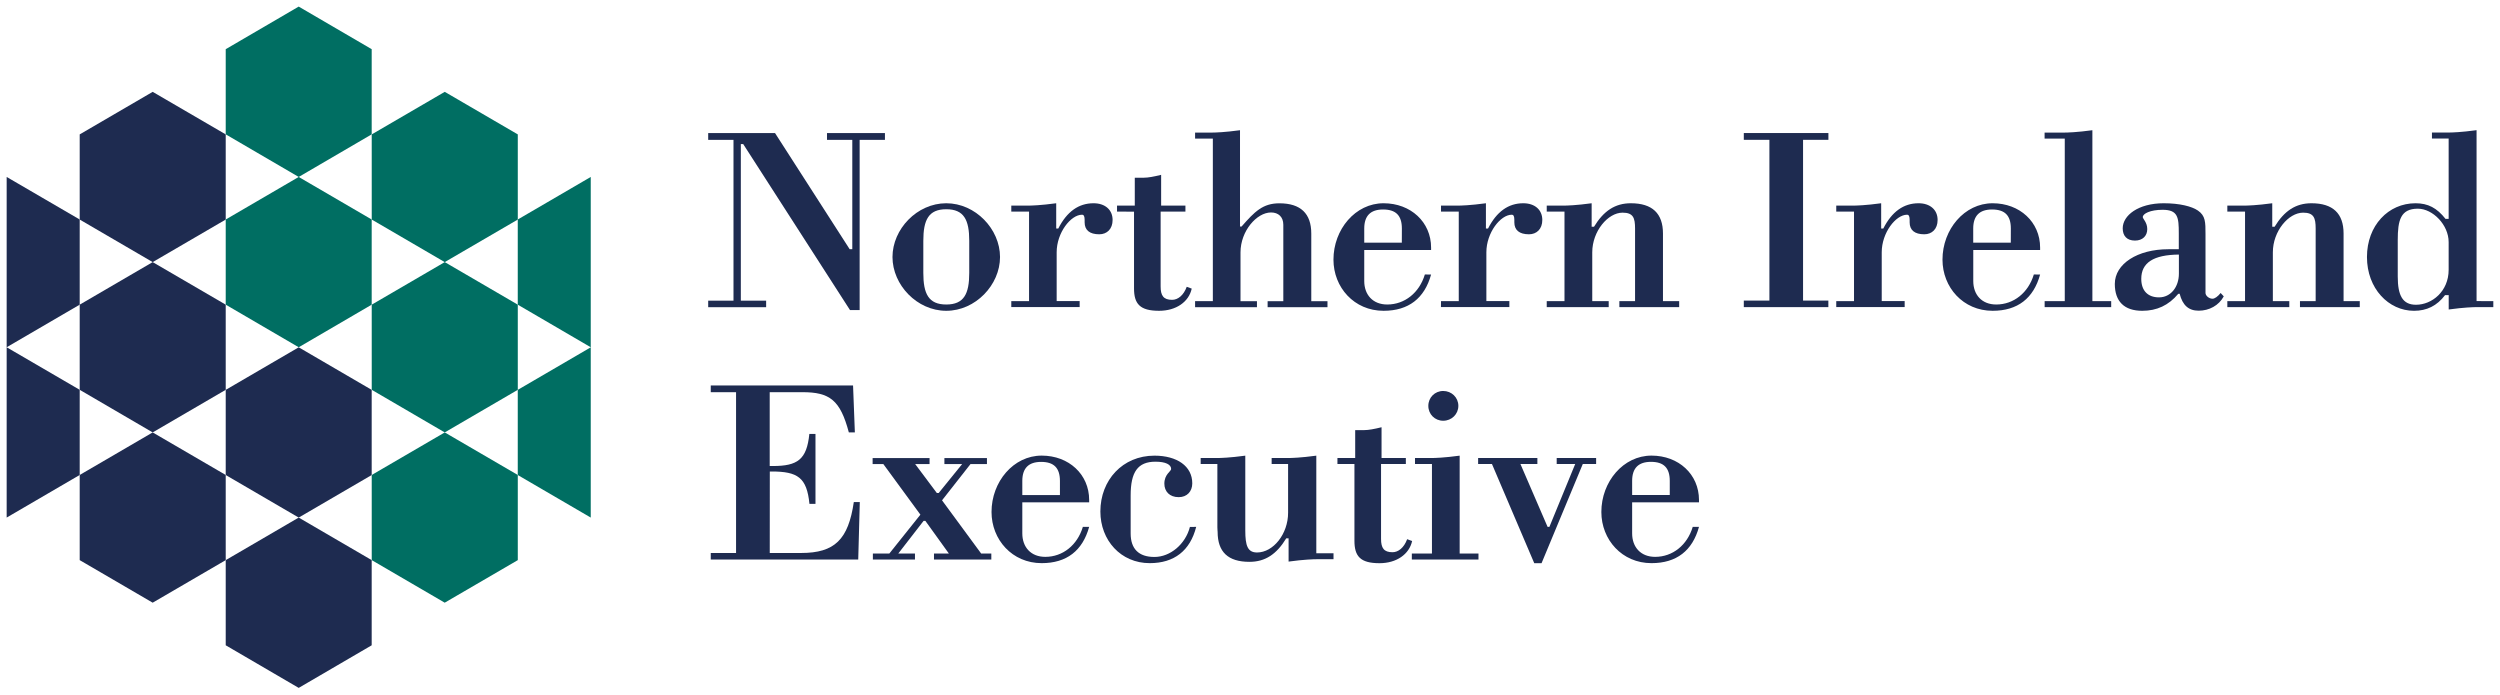
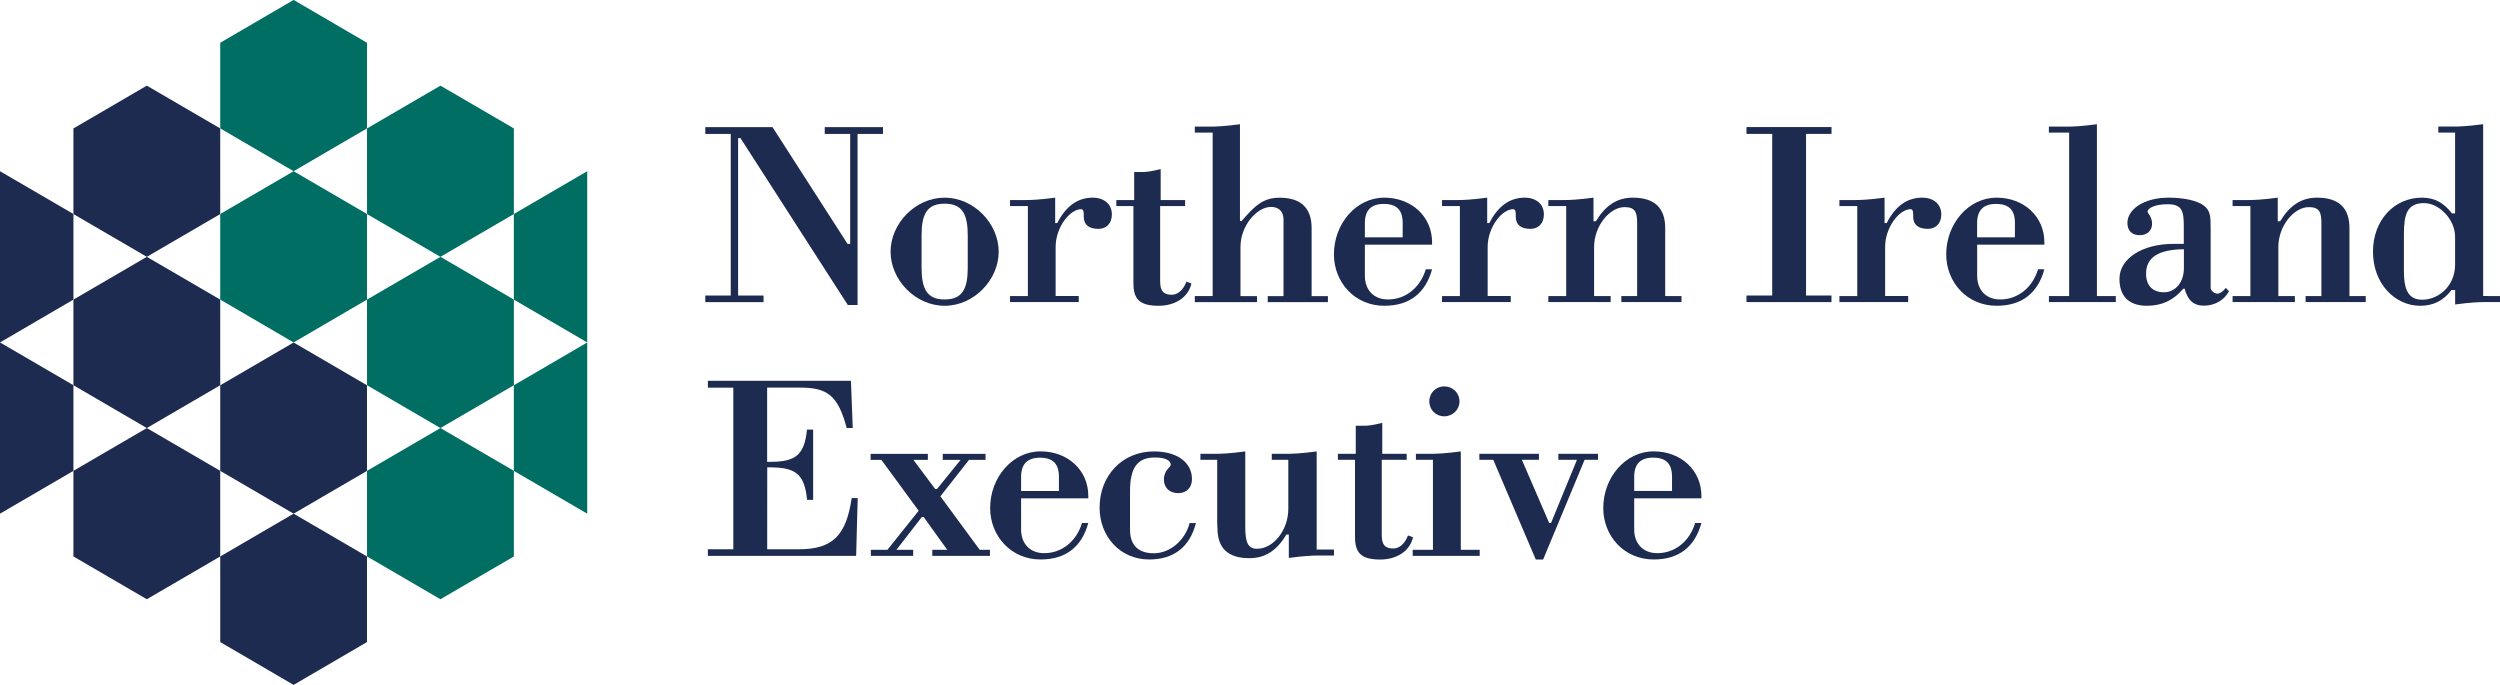
- <svg xmlns="http://www.w3.org/2000/svg" width="187.849" height="52.187" viewBox="0 0 49.702 13.808" version="1.1" id="svg4615">
+ <svg xmlns="http://www.w3.org/2000/svg" width="186.849" height="51.187" viewBox="0 0 49.437 13.543" version="1.1" id="svg4615">
  <defs id="defs4609">
    <clipPath id="clipPath7031" clipPathUnits="userSpaceOnUse">
      <path id="path7029" d="M 0,0 H 595.276 V 841.89 H 0 Z" />
    </clipPath>
    <clipPath id="clipPath6999" clipPathUnits="userSpaceOnUse">
      <path id="path6997" d="M 0,0 H 595.276 V 841.89 H 0 Z" />
    </clipPath>
    <clipPath id="clipPath6983" clipPathUnits="userSpaceOnUse">
      <path id="path6981" d="M 0,0 H 595.276 V 841.89 H 0 Z" />
    </clipPath>
    <clipPath id="clipPath6967" clipPathUnits="userSpaceOnUse">
      <path id="path6965" d="M 0,0 H 595.276 V 841.89 H 0 Z" />
    </clipPath>
    <clipPath id="clipPath6945" clipPathUnits="userSpaceOnUse">
      <path id="path6943" d="M 0,0 H 595.276 V 841.89 H 0 Z" />
    </clipPath>
    <clipPath id="clipPath6923" clipPathUnits="userSpaceOnUse">
      <path id="path6921" d="M 0,0 H 595.276 V 841.89 H 0 Z" />
    </clipPath>
    <clipPath id="clipPath6905" clipPathUnits="userSpaceOnUse">
      <path id="path6903" d="M 0,0 H 595.276 V 841.89 H 0 Z" />
    </clipPath>
    <clipPath id="clipPath6863" clipPathUnits="userSpaceOnUse">
      <path id="path6861" d="M 0,0 H 595.276 V 841.89 H 0 Z" />
    </clipPath>
    <clipPath id="clipPath6817" clipPathUnits="userSpaceOnUse">
      <path id="path6815" d="M 0,0 H 595.276 V 841.89 H 0 Z" />
    </clipPath>
    <clipPath id="clipPath6777" clipPathUnits="userSpaceOnUse">
      <path id="path6775" d="M 0,0 H 595.276 V 841.89 H 0 Z" />
    </clipPath>
  </defs>
-   <g id="layer1" transform="translate(-29.70998,-108.3328)">
+   <g id="layer1" transform="translate(-29.84227,-108.4651)">
    <g id="g9325" transform="translate(0.1322924,-0.1322889)">
      <path d="m 35.516,118.755 -1.451,-0.846 v -1.693 l 1.451,-0.846 1.451,0.846 v 1.693 z" style="fill:#1e2b50;fill-opacity:1;fill-rule:nonzero;stroke:none;stroke-width:0.353" id="path6713" />
      <path d="m 35.516,122.141 -1.451,-0.847 v -1.693 l 1.451,-0.846 1.451,0.846 v 1.693 z" style="fill:#1e2b50;fill-opacity:1;fill-rule:nonzero;stroke:none;stroke-width:0.353" id="path6717" />
      <path d="M 32.613,113.676 31.162,112.83 v -1.693 l 1.451,-0.846 1.452,0.846 v 1.693 z" style="fill:#1e2b50;fill-opacity:1;fill-rule:nonzero;stroke:none;stroke-width:0.353" id="path6721" />
      <path d="m 32.613,117.062 -1.451,-0.847 v -1.693 l 1.451,-0.846 1.452,0.846 v 1.693 z" style="fill:#1e2b50;fill-opacity:1;fill-rule:nonzero;stroke:none;stroke-width:0.353" id="path6725" />
      <path d="m 32.613,120.447 -1.451,-0.846 v -1.693 l 1.451,-0.846 1.452,0.846 v 1.693 z" style="fill:#1e2b50;fill-opacity:1;fill-rule:nonzero;stroke:none;stroke-width:0.353" id="path6729" />
      <path d="m 29.71,115.369 v -3.386 l 1.452,0.846 v 1.693 z" style="fill:#1e2b50;fill-opacity:1;fill-rule:nonzero;stroke:none;stroke-width:0.353" id="path6733" />
      <path d="m 29.71,118.755 v -3.386 l 1.452,0.846 v 1.693 z" style="fill:#1e2b50;fill-opacity:1;fill-rule:nonzero;stroke:none;stroke-width:0.353" id="path6737" />
      <path d="m 35.516,111.983 -1.451,-0.847 v -1.693 l 1.451,-0.847 1.451,0.847 v 1.693 z" style="fill:#006e62;fill-opacity:1;fill-rule:nonzero;stroke:none;stroke-width:0.353" id="path6741" />
      <path d="m 35.516,115.369 -1.451,-0.847 v -1.693 l 1.451,-0.846 1.451,0.846 v 1.693 z" style="fill:#006e62;fill-opacity:1;fill-rule:nonzero;stroke:none;stroke-width:0.353" id="path6745" />
      <path d="m 38.419,113.676 -1.451,-0.846 -3.53e-4,-1.693 1.452,-0.846 1.452,0.846 v 1.693 z" style="fill:#006e62;fill-opacity:1;fill-rule:nonzero;stroke:none;stroke-width:0.353" id="path6749" />
      <path d="m 38.419,117.062 -1.451,-0.847 -3.53e-4,-1.693 1.452,-0.846 1.452,0.846 v 1.693 z" style="fill:#006e62;fill-opacity:1;fill-rule:nonzero;stroke:none;stroke-width:0.353" id="path6753" />
      <path d="m 38.419,120.447 -1.451,-0.846 -3.53e-4,-1.693 1.452,-0.846 1.452,0.846 v 1.693 z" style="fill:#006e62;fill-opacity:1;fill-rule:nonzero;stroke:none;stroke-width:0.353" id="path6757" />
      <path d="m 41.322,115.369 -1.451,-0.847 v -1.693 l 1.451,-0.846 z" style="fill:#006e62;fill-opacity:1;fill-rule:nonzero;stroke:none;stroke-width:0.353" id="path6761" />
      <path d="m 41.322,118.755 -1.451,-0.846 v -1.693 l 1.451,-0.846 z" style="fill:#006e62;fill-opacity:1;fill-rule:nonzero;stroke:none;stroke-width:0.353" id="path6765" />
      <path d="m 46.522,113.42 v -2.174 h -0.503 v -0.135 h 1.152 v 0.135 h -0.503 v 3.383 h -0.192 l -2.123,-3.3 h -0.047 v 3.113 h 0.503 v 0.13 H 43.657 v -0.13 h 0.503 v -3.196 H 43.657 v -0.135 h 1.329 l 1.484,2.309" style="fill:#1e2b50;fill-opacity:1;fill-rule:nonzero;stroke:none;stroke-width:0.353" id="path6769" />
      <path d="m 48.39,112.506 c 0.581,0 1.069,0.514 1.069,1.069 0,0.555 -0.488,1.069 -1.069,1.069 -0.581,0 -1.069,-0.514 -1.069,-1.069 0,-0.555 0.488,-1.069 1.069,-1.069 m -0.456,1.385 c 0,0.415 0.104,0.628 0.456,0.628 0.353,0 0.457,-0.213 0.457,-0.628 v -0.638 c 0,-0.415 -0.104,-0.628 -0.457,-0.628 -0.353,0 -0.456,0.213 -0.456,0.628 z" style="fill:#1e2b50;fill-opacity:1;fill-rule:nonzero;stroke:none;stroke-width:0.353" id="path6781" />
      <path d="m 49.683,114.452 h 0.353 v -1.78 H 49.683 v -0.119 h 0.332 c 0.062,0 0.254,-0.005 0.561,-0.047 v 0.503 h 0.041 c 0.171,-0.337 0.405,-0.503 0.701,-0.503 0.228,0 0.379,0.129 0.379,0.332 0,0.182 -0.114,0.285 -0.265,0.285 -0.192,0 -0.291,-0.083 -0.291,-0.238 v -0.047 c 0,-0.073 -0.016,-0.104 -0.052,-0.104 -0.223,0 -0.504,0.358 -0.504,0.747 v 0.97 h 0.457 v 0.119 H 49.683" style="fill:#1e2b50;fill-opacity:1;fill-rule:nonzero;stroke:none;stroke-width:0.353" id="path6785" />
      <path d="m 51.785,112.672 v -0.119 h 0.353 v -0.555 h 0.182 c 0.083,0 0.197,-0.021 0.342,-0.057 v 0.612 h 0.483 v 0.119 h -0.493 v 1.489 c 0,0.182 0.057,0.265 0.228,0.265 0.115,0 0.228,-0.088 0.291,-0.259 l 0.099,0.036 c -0.057,0.265 -0.312,0.441 -0.649,0.441 -0.384,0 -0.498,-0.14 -0.498,-0.446 v -1.525" style="fill:#1e2b50;fill-opacity:1;fill-rule:nonzero;stroke:none;stroke-width:0.353" id="path6789" />
      <path d="m 53.337,114.452 h 0.353 v -3.232 h -0.353 v -0.119 h 0.332 c 0.062,0 0.254,-0.005 0.561,-0.047 v 1.915 h 0.031 c 0.259,-0.296 0.421,-0.462 0.752,-0.462 0.421,0 0.634,0.202 0.634,0.602 v 0.088 1.256 h 0.322 v 0.119 H 54.779 v -0.119 h 0.312 v -1.52 c 0,-0.156 -0.098,-0.244 -0.244,-0.244 -0.285,0 -0.607,0.369 -0.607,0.794 v 0.97 h 0.327 v 0.119 h -1.23" style="fill:#1e2b50;fill-opacity:1;fill-rule:nonzero;stroke:none;stroke-width:0.353" id="path6793" />
      <path d="m 58.029,113.923 c -0.13,0.472 -0.447,0.721 -0.945,0.721 -0.586,0 -0.996,-0.467 -0.996,-1.017 0,-0.602 0.436,-1.121 0.996,-1.121 0.54,0 0.945,0.374 0.945,0.882 v 0.047 h -1.329 v 0.617 c 0,0.275 0.172,0.467 0.457,0.467 0.348,0 0.639,-0.234 0.748,-0.597 m -0.457,-0.913 c 0,-0.26 -0.119,-0.379 -0.374,-0.379 -0.249,0 -0.374,0.125 -0.374,0.379 V 113.29 h 0.747 z" style="fill:#1e2b50;fill-opacity:1;fill-rule:nonzero;stroke:none;stroke-width:0.353" id="path6797" />
      <path d="m 58.226,114.452 h 0.353 v -1.78 h -0.353 v -0.119 h 0.332 c 0.062,0 0.254,-0.005 0.561,-0.047 v 0.503 h 0.042 c 0.171,-0.337 0.405,-0.503 0.7,-0.503 0.229,0 0.379,0.129 0.379,0.332 0,0.182 -0.114,0.285 -0.265,0.285 -0.192,0 -0.291,-0.083 -0.291,-0.238 v -0.047 c 0,-0.073 -0.015,-0.104 -0.052,-0.104 -0.223,0 -0.504,0.358 -0.504,0.747 v 0.97 h 0.457 v 0.119 h -1.36" style="fill:#1e2b50;fill-opacity:1;fill-rule:nonzero;stroke:none;stroke-width:0.353" id="path6801" />
      <path d="m 60.328,114.571 v -0.119 h 0.353 V 112.672 H 60.328 v -0.119 h 0.332 c 0.062,0 0.255,-0.005 0.561,-0.047 v 0.467 h 0.047 c 0.192,-0.316 0.42,-0.467 0.732,-0.467 0.426,0 0.639,0.202 0.639,0.602 v 0.088 1.256 h 0.322 v 0.119 h -1.189 v -0.119 h 0.312 v -1.443 c 0,-0.213 -0.036,-0.316 -0.249,-0.316 -0.29,0 -0.602,0.368 -0.602,0.789 v 0.97 h 0.327 v 0.119" style="fill:#1e2b50;fill-opacity:1;fill-rule:nonzero;stroke:none;stroke-width:0.353" id="path6805" />
      <path d="m 64.246,114.571 v -0.13 h 0.509 v -3.196 h -0.509 v -0.135 h 1.682 v 0.135 H 65.424 v 3.196 h 0.503 v 0.13" style="fill:#1e2b50;fill-opacity:1;fill-rule:nonzero;stroke:none;stroke-width:0.353" id="path6809" />
      <path d="m 66.084,114.452 h 0.353 v -1.78 h -0.353 v -0.119 h 0.332 c 0.062,0 0.254,-0.005 0.561,-0.047 v 0.503 h 0.042 c 0.171,-0.337 0.405,-0.503 0.701,-0.503 0.228,0 0.379,0.129 0.379,0.332 0,0.182 -0.114,0.285 -0.265,0.285 -0.192,0 -0.291,-0.083 -0.291,-0.238 v -0.047 c 0,-0.073 -0.016,-0.104 -0.052,-0.104 -0.223,0 -0.503,0.358 -0.503,0.747 v 0.97 h 0.456 v 0.119 h -1.36" style="fill:#1e2b50;fill-opacity:1;fill-rule:nonzero;stroke:none;stroke-width:0.353" id="path6821" />
      <path d="m 70.137,113.923 c -0.13,0.472 -0.446,0.721 -0.944,0.721 -0.587,0 -0.997,-0.467 -0.997,-1.017 0,-0.602 0.436,-1.121 0.997,-1.121 0.539,0 0.944,0.374 0.944,0.882 v 0.047 h -1.329 v 0.617 c 0,0.275 0.171,0.467 0.456,0.467 0.348,0 0.639,-0.234 0.748,-0.597 m -0.457,-0.913 c 0,-0.26 -0.119,-0.379 -0.374,-0.379 -0.249,0 -0.374,0.125 -0.374,0.379 V 113.29 h 0.747 z" style="fill:#1e2b50;fill-opacity:1;fill-rule:nonzero;stroke:none;stroke-width:0.353" id="path6825" />
      <path d="m 70.226,111.22 v -0.119 h 0.389 c 0.062,0 0.254,-0.005 0.561,-0.047 v 3.398 h 0.374 v 0.119 h -1.323 v -0.119 h 0.4 v -3.232" style="fill:#1e2b50;fill-opacity:1;fill-rule:nonzero;stroke:none;stroke-width:0.353" id="path6829" />
      <path d="m 72.883,114.307 c -0.192,0.229 -0.425,0.337 -0.716,0.337 -0.358,0 -0.545,-0.187 -0.545,-0.534 0,-0.4 0.452,-0.69 1.064,-0.69 h 0.208 v -0.317 c 0,-0.316 -0.016,-0.467 -0.322,-0.467 -0.249,0 -0.394,0.078 -0.394,0.145 0,0.036 0.089,0.104 0.089,0.239 0,0.135 -0.093,0.228 -0.244,0.228 -0.161,0 -0.244,-0.093 -0.244,-0.244 0,-0.254 0.307,-0.498 0.815,-0.498 0.317,0 0.56,0.062 0.68,0.145 0.151,0.104 0.151,0.228 0.151,0.472 v 1.167 c 0,0.052 0.067,0.114 0.14,0.114 0.042,0 0.104,-0.042 0.161,-0.114 l 0.062,0.067 c -0.098,0.182 -0.291,0.285 -0.498,0.285 -0.202,0 -0.321,-0.109 -0.379,-0.337 m -0.763,-0.296 c 0,0.234 0.129,0.368 0.353,0.368 0.234,0 0.395,-0.207 0.395,-0.472 v -0.379 c -0.504,0.005 -0.748,0.161 -0.748,0.483" style="fill:#1e2b50;fill-opacity:1;fill-rule:nonzero;stroke:none;stroke-width:0.353" id="path6833" />
      <path d="m 73.859,114.571 v -0.119 h 0.352 v -1.78 h -0.352 v -0.119 h 0.332 c 0.062,0 0.254,-0.005 0.561,-0.047 v 0.467 h 0.047 c 0.192,-0.316 0.42,-0.467 0.732,-0.467 0.426,0 0.639,0.202 0.639,0.602 v 0.088 1.256 h 0.322 v 0.119 h -1.189 v -0.119 h 0.312 v -1.443 c 0,-0.213 -0.037,-0.316 -0.249,-0.316 -0.291,0 -0.602,0.368 -0.602,0.789 v 0.97 h 0.327 v 0.119" style="fill:#1e2b50;fill-opacity:1;fill-rule:nonzero;stroke:none;stroke-width:0.353" id="path6837" />
      <path d="m 79.147,114.452 v 0.119 h -0.332 c -0.062,0 -0.249,0.005 -0.555,0.047 v -0.285 h -0.073 c -0.161,0.213 -0.363,0.311 -0.617,0.311 -0.504,0 -0.935,-0.441 -0.935,-1.069 0,-0.628 0.426,-1.069 0.965,-1.069 0.249,0 0.426,0.093 0.597,0.311 h 0.062 v -1.598 h -0.332 v -0.119 h 0.332 c 0.062,0 0.249,-0.005 0.555,-0.047 v 3.398 m -0.555,-1.173 c 0,-0.343 -0.317,-0.664 -0.612,-0.664 -0.343,0 -0.4,0.228 -0.4,0.623 v 0.726 c 0,0.379 0.098,0.561 0.363,0.561 0.316,0 0.649,-0.265 0.649,-0.695 z" style="fill:#1e2b50;fill-opacity:1;fill-rule:nonzero;stroke:none;stroke-width:0.353" id="path6841" />
      <path d="m 44.881,119.459 h 0.623 c 0.67,0 0.939,-0.27 1.048,-1.012 h 0.119 l -0.031,1.142 h -2.932 v -0.13 h 0.503 v -3.196 h -0.503 v -0.135 h 2.829 l 0.036,0.933 h -0.12 c -0.171,-0.643 -0.379,-0.799 -0.924,-0.799 h -0.649 v 1.468 h 0.062 c 0.493,0 0.675,-0.129 0.726,-0.638 H 45.79 v 1.39 h -0.12 c -0.052,-0.524 -0.234,-0.643 -0.752,-0.643 h -0.036" style="fill:#1e2b50;fill-opacity:1;fill-rule:nonzero;stroke:none;stroke-width:0.353" id="path6987" />
      <path d="m 46.931,119.589 v -0.119 h 0.327 l 0.618,-0.773 -0.737,-1.006 H 46.926 v -0.119 h 1.132 v 0.119 h -0.286 l 0.431,0.576 h 0.036 l 0.467,-0.576 h -0.353 v -0.119 h 0.846 v 0.119 h -0.327 l -0.566,0.721 0.778,1.058 h 0.202 v 0.119 H 48.146 v -0.119 h 0.296 l -0.467,-0.649 h -0.036 l -0.503,0.649 h 0.332 v 0.119" style="fill:#1e2b50;fill-opacity:1;fill-rule:nonzero;stroke:none;stroke-width:0.353" id="path6991" />
      <path d="m 51.231,118.94 c -0.13,0.472 -0.446,0.721 -0.944,0.721 -0.586,0 -0.997,-0.467 -0.997,-1.017 0,-0.602 0.436,-1.121 0.997,-1.121 0.54,0 0.944,0.373 0.944,0.882 v 0.047 h -1.329 v 0.617 c 0,0.275 0.171,0.467 0.457,0.467 0.347,0 0.638,-0.233 0.747,-0.597 M 50.65,118.027 c 0,-0.259 -0.12,-0.379 -0.374,-0.379 -0.249,0 -0.374,0.125 -0.374,0.379 v 0.28 h 0.748 z" style="fill:#1e2b50;fill-opacity:1;fill-rule:nonzero;stroke:none;stroke-width:0.353" id="path7003" />
      <path d="m 53.359,118.94 c -0.12,0.472 -0.436,0.721 -0.924,0.721 -0.576,0 -0.981,-0.456 -0.981,-1.027 0,-0.623 0.441,-1.11 1.075,-1.11 0.446,0 0.752,0.207 0.752,0.55 0,0.161 -0.104,0.275 -0.27,0.275 -0.182,0 -0.285,-0.114 -0.285,-0.269 0,-0.187 0.135,-0.244 0.135,-0.291 0,-0.088 -0.109,-0.145 -0.312,-0.145 -0.353,0 -0.493,0.207 -0.493,0.67 v 0.757 c 0,0.306 0.161,0.467 0.472,0.467 0.316,0 0.618,-0.254 0.706,-0.597" style="fill:#1e2b50;fill-opacity:1;fill-rule:nonzero;stroke:none;stroke-width:0.353" id="path7007" />
      <path d="m 54.859,117.69 v -0.119 h 0.327 c 0.062,0 0.254,-0.005 0.561,-0.047 v 1.94 h 0.342 v 0.119 h -0.332 c -0.062,0 -0.254,0.005 -0.561,0.047 v -0.462 h -0.047 c -0.192,0.317 -0.42,0.467 -0.731,0.467 -0.426,0 -0.633,-0.197 -0.633,-0.597 0,-0.01 -0.005,-0.042 -0.005,-0.093 V 117.69 H 53.448 v -0.119 h 0.327 c 0.062,0 0.254,-0.005 0.56,-0.047 v 1.489 c 0,0.301 0.047,0.436 0.234,0.436 0.322,0 0.617,-0.368 0.617,-0.789 v -0.97" style="fill:#1e2b50;fill-opacity:1;fill-rule:nonzero;stroke:none;stroke-width:0.353" id="path7011" />
      <path d="m 56.167,117.69 v -0.119 h 0.353 v -0.555 h 0.182 c 0.083,0 0.197,-0.021 0.342,-0.057 v 0.612 h 0.483 v 0.119 h -0.493 v 1.489 c 0,0.182 0.057,0.265 0.228,0.265 0.114,0 0.228,-0.088 0.291,-0.259 l 0.099,0.036 c -0.058,0.265 -0.312,0.441 -0.649,0.441 -0.384,0 -0.498,-0.14 -0.498,-0.447 v -1.525" style="fill:#1e2b50;fill-opacity:1;fill-rule:nonzero;stroke:none;stroke-width:0.353" id="path7015" />
      <path d="m 57.646,119.589 v -0.119 h 0.4 v -1.78 H 57.709 v -0.119 h 0.327 c 0.062,0 0.254,-0.005 0.561,-0.047 v 1.946 h 0.374 v 0.119 m -0.701,-3.351 c 0.166,0 0.301,0.129 0.301,0.296 0,0.166 -0.135,0.296 -0.301,0.296 -0.166,0 -0.296,-0.129 -0.296,-0.296 0,-0.166 0.13,-0.296 0.296,-0.296" style="fill:#1e2b50;fill-opacity:1;fill-rule:nonzero;stroke:none;stroke-width:0.353" id="path7019" />
      <path d="m 60.08,119.662 -0.841,-1.972 h -0.275 v -0.119 h 1.178 v 0.119 h -0.337 l 0.54,1.25 h 0.036 l 0.513,-1.25 h -0.368 v -0.119 h 0.784 v 0.119 h -0.265 l -0.82,1.972" style="fill:#1e2b50;fill-opacity:1;fill-rule:nonzero;stroke:none;stroke-width:0.353" id="path7023" />
      <path d="m 63.355,118.94 c -0.129,0.472 -0.446,0.721 -0.944,0.721 -0.587,0 -0.997,-0.467 -0.997,-1.017 0,-0.602 0.436,-1.121 0.997,-1.121 0.54,0 0.944,0.373 0.944,0.882 v 0.047 h -1.329 v 0.617 c 0,0.275 0.172,0.467 0.457,0.467 0.348,0 0.639,-0.233 0.748,-0.597 m -0.457,-0.913 c 0,-0.259 -0.119,-0.379 -0.374,-0.379 -0.249,0 -0.374,0.125 -0.374,0.379 v 0.28 h 0.748 z" style="fill:#1e2b50;fill-opacity:1;fill-rule:nonzero;stroke:none;stroke-width:0.353" id="path7035" />
    </g>
  </g>
</svg>
